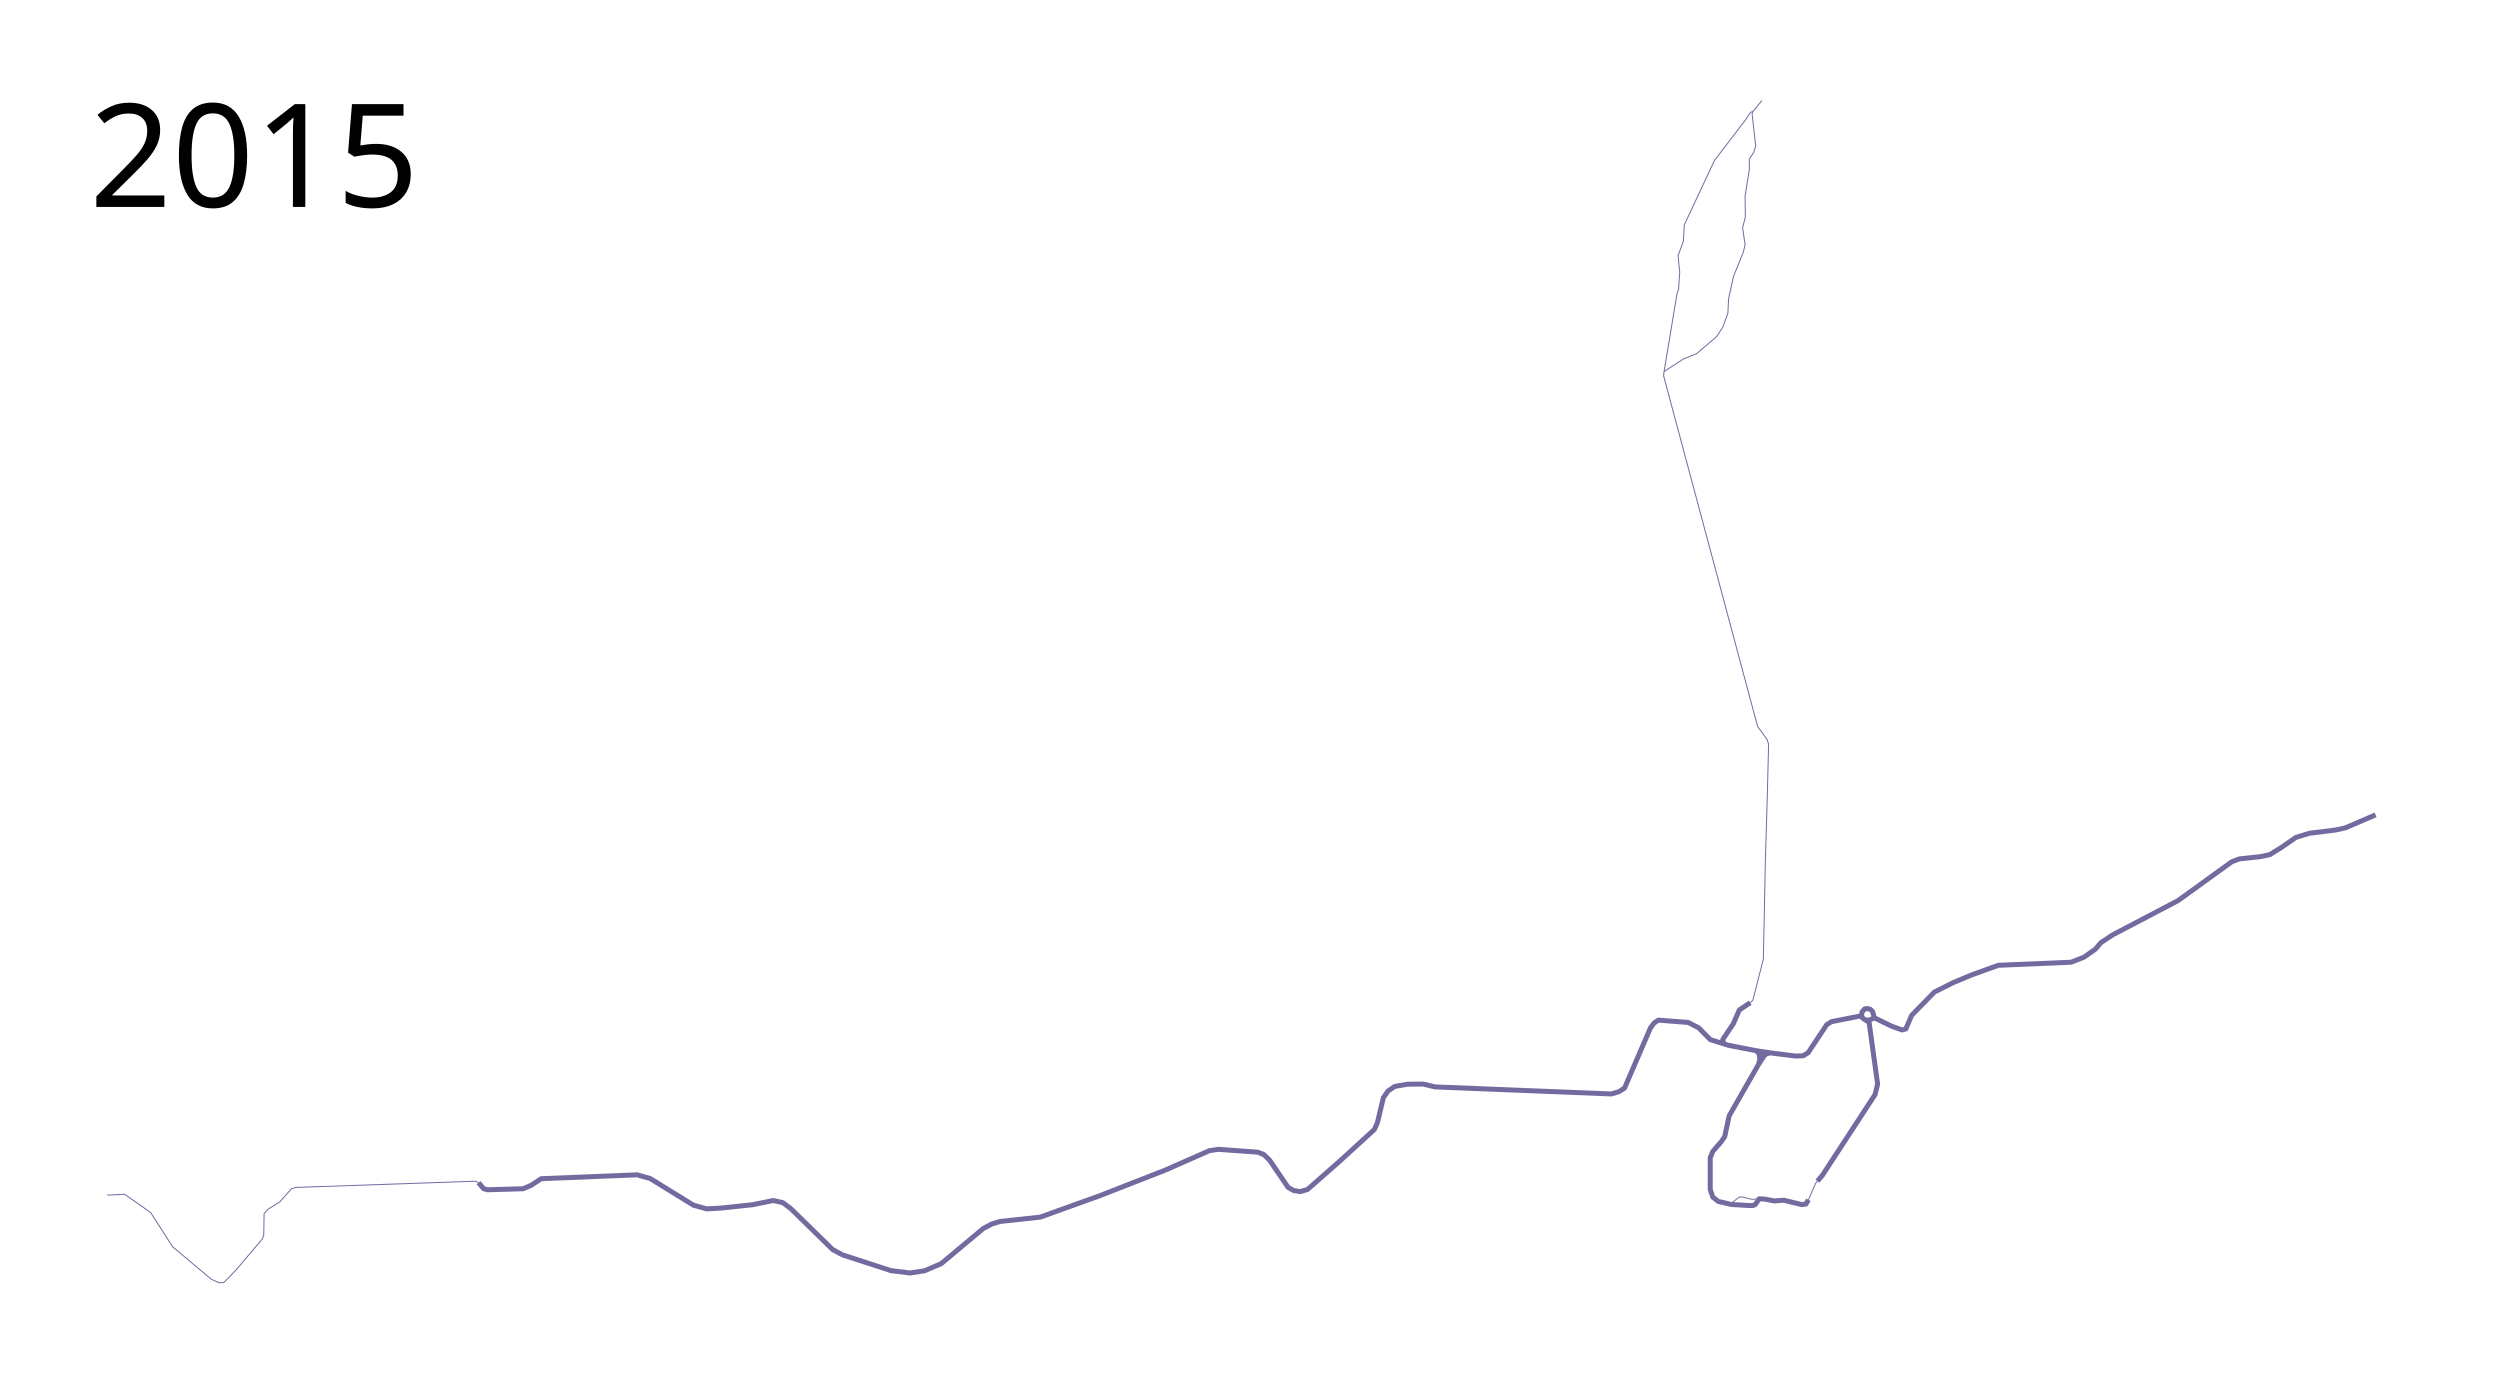
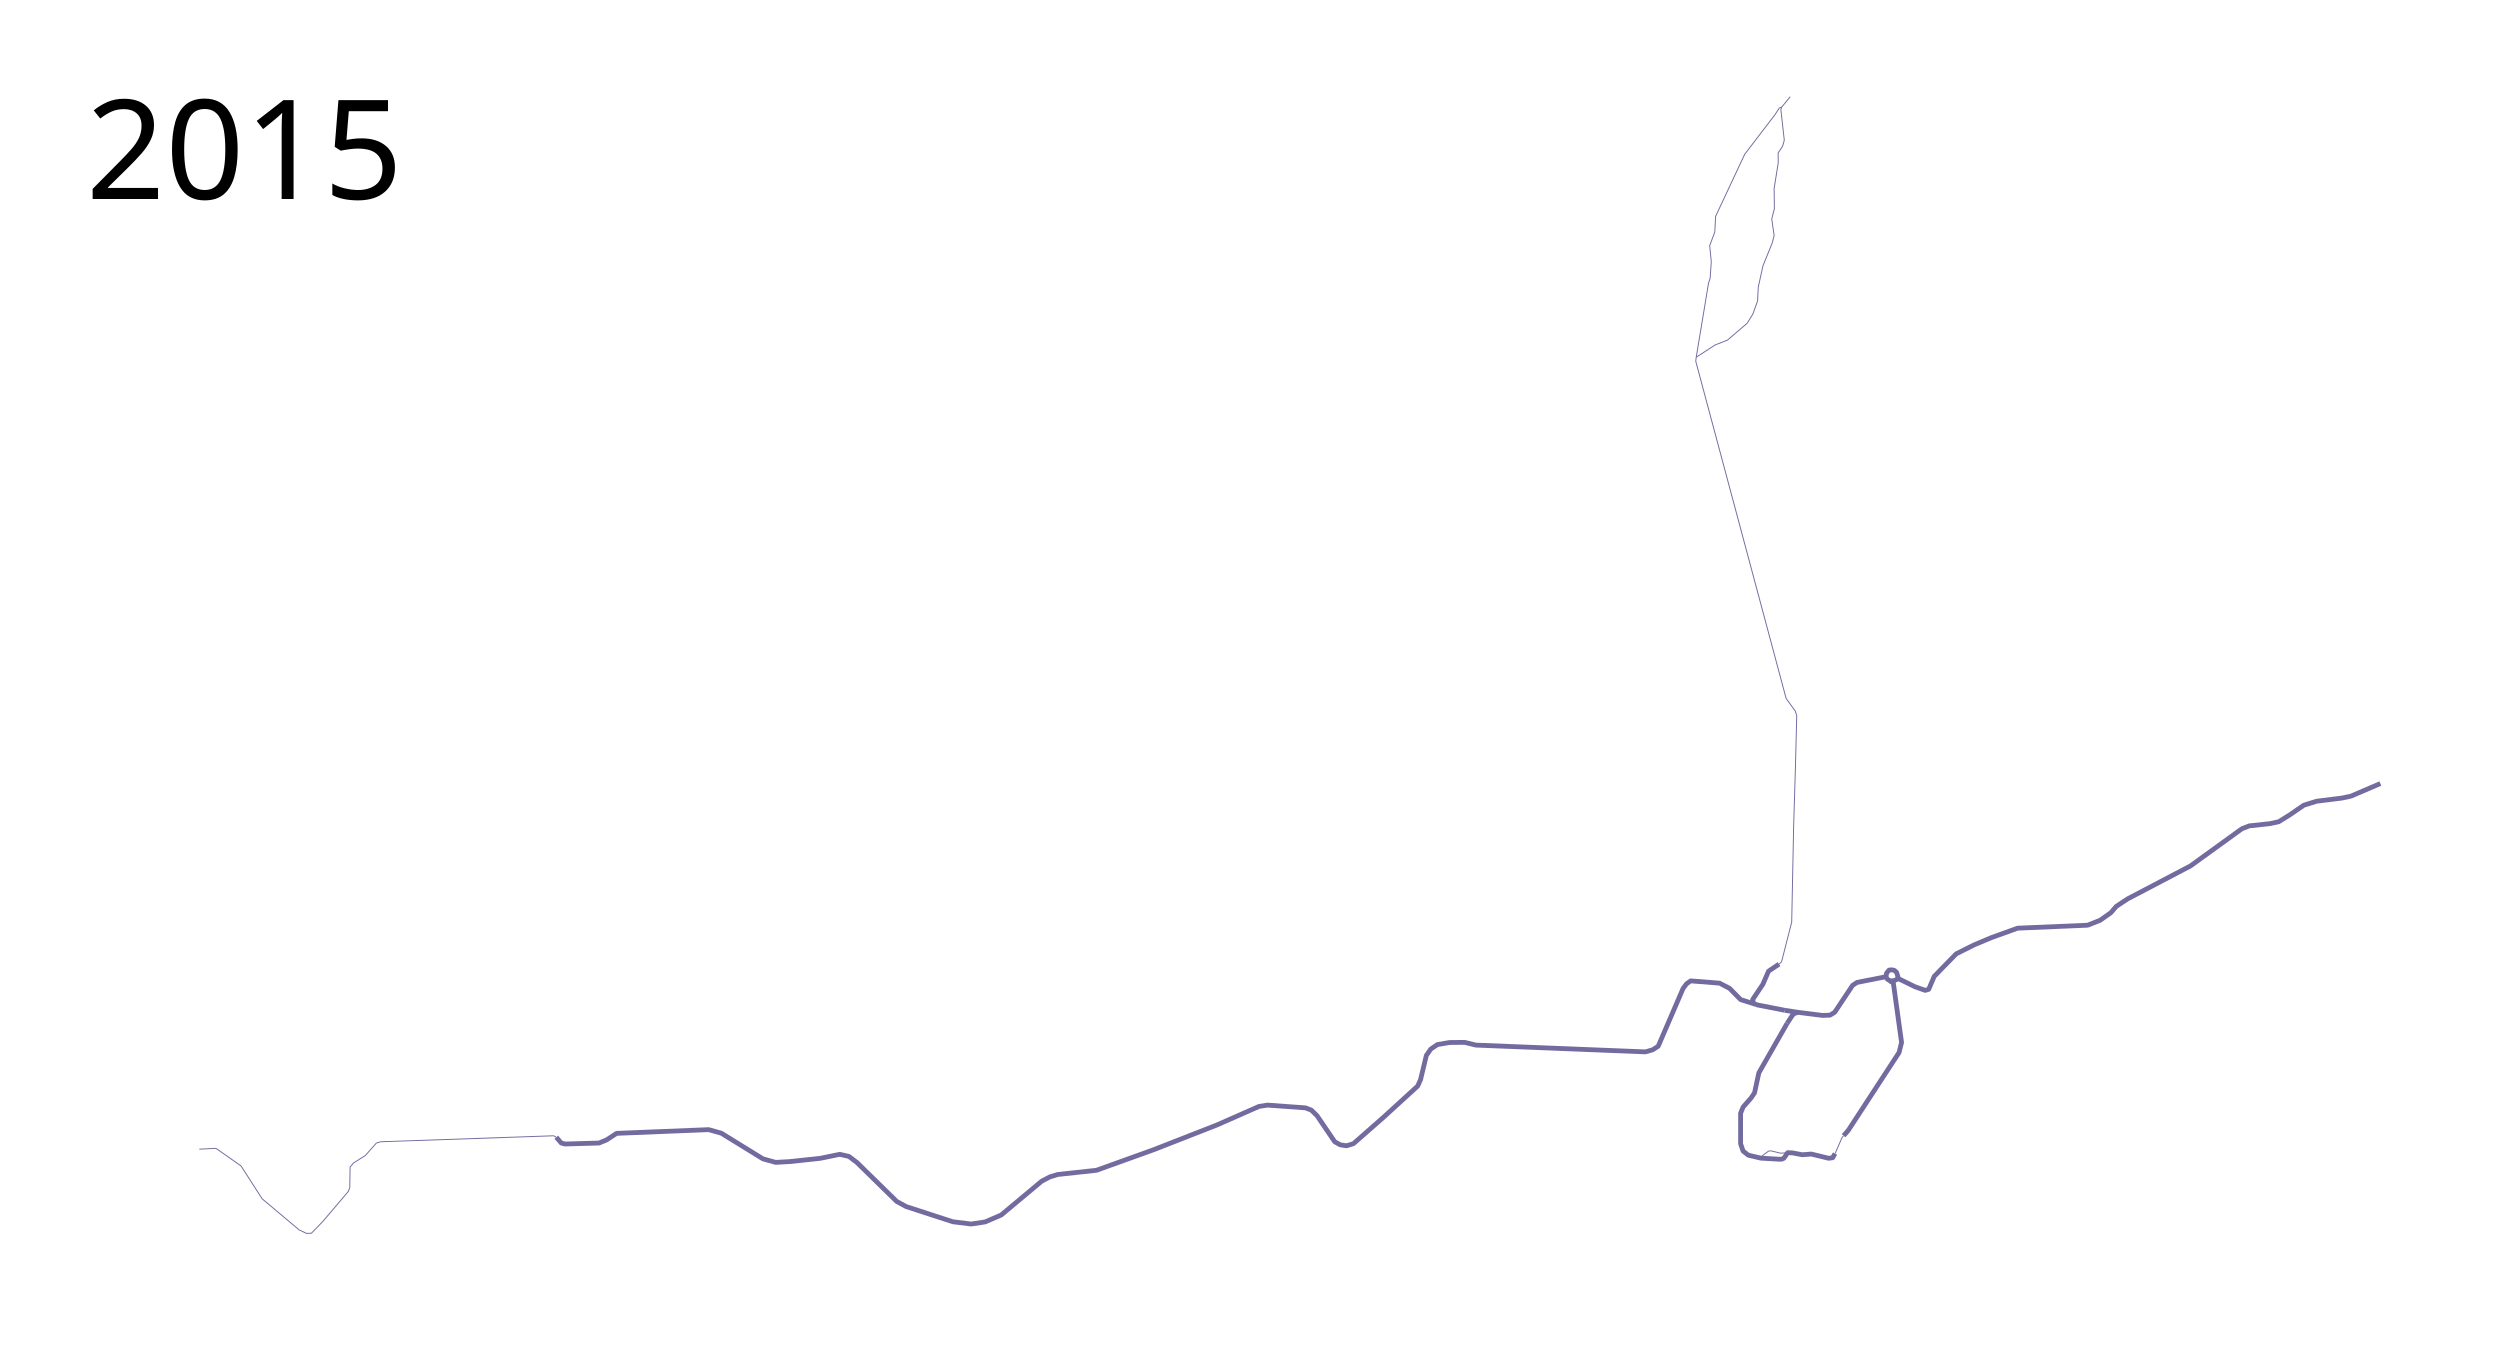
- <svg xmlns="http://www.w3.org/2000/svg" height="1400" width="2500">
-   <path d="M478.531 1182.713l5.202 6.04 3.859 1.007 35.403-1.006 7.718-3.188 10.57-6.88 95.808-3.859 13.087 3.691 43.29 26.679 13.255 3.691 14.597-.839 31.545-3.356 20.47-4.194 9.564 2.181 8.389 6.376 41.276 40.437 9.9 5.37 48.49 15.771 18.96 2.35 14.598-2.182 16.779-7.215 41.947-35.068 8.557-4.53 8.221-2.517 40.27-4.362 59.732-21.477 65.605-25.672 43.793-19.295 8.725-1.343 39.598 2.853 6.04 2.349 5.873 5.705 18.456 27.181 5.705 3.188 6.544 1.007 7.215-2.181 31.712-27.853 35.067-32.048 3.02-6.711 6.041-25.168 4.53-6.544 6.88-4.698 12.584-2.181 15.772-.168 11.745 2.852 176.345 7.047 7.55-2.18 5.706-3.692 25.9-60.132 3.56-4.746 4.27-3.084 30.136 2.373 10.44 5.457 11.39 11.627 18.034 5.695 28 5.458 3.085 3.322.475 4.983-1.187 5.22-29.424 51.492-4.508 20.881-3.56 5.22-8.304 9.492-2.61 6.407v31.796l2.61 7.594 5.457 4.27 13.17 3.085 18.39 1.068h3.084l2.254-.949 4.034-5.813 5.22.237 9.848 1.898 9.492-.712 18.034 4.39 4.152-.593 2.492-4.271" fill="none" stroke="#716b9f" stroke-width="5" stroke-linejoin="round" />
+ <svg xmlns="http://www.w3.org/2000/svg" width="2600" height="1400" viewBox="-100 0 2600 1400">
+   <path d="M1758.627 1064.254l-29.424 51.492-4.508 20.881-3.56 5.22-8.304 9.492-2.61 6.407v31.796l2.61 7.594 5.457 4.27 13.17 3.086 18.39 1.067h3.084l2.254-.949 4.034-5.813 5.22.237 9.848 1.898 9.492-.712 18.034 4.39 4.152-.593 2.492-4.271M478.531 1182.713l5.202 6.04 3.859 1.007 35.403-1.006 7.718-3.188 10.57-6.88 95.808-3.859 13.087 3.691 43.29 26.679 13.255 3.691 14.597-.839 31.545-3.356 20.47-4.194 9.564 2.181 8.389 6.376 41.276 40.437 9.9 5.37 48.49 15.771 18.96 2.35 14.598-2.182 16.779-7.215 41.947-35.068 8.557-4.53 8.221-2.517 40.27-4.362 59.732-21.477 65.605-25.672 43.793-19.295 8.725-1.343 39.598 2.853 6.04 2.349 5.873 5.705 18.456 27.181 5.705 3.188 6.544 1.007 7.215-2.181 31.712-27.853 35.067-32.048 3.02-6.711 6.041-25.168 4.53-6.544 6.88-4.698 12.584-2.181 15.772-.168 11.745 2.852 176.345 7.047 7.55-2.18 5.706-3.692 25.9-60.132 3.56-4.746 4.27-3.084 30.136 2.373 10.44 5.457 11.39 11.627 18.034 5.695 28 5.458" fill="none" stroke="#716b9f" stroke-width="5" stroke-linejoin="round" />
  <path d="M1808.458 1199.746l7.237-16.61 1.66-2.017" fill="none" stroke="#716b9f" stroke-linejoin="round" />
  <path d="M1817.356 1181.119l4.864-5.577 52.797-80.915 2.61-10.44-8.542-61.814-6.526-4.271-1.067-2.373.523-3.686 2.59-3.134 2.819-.299 2.729.593 2.372 2.136.712 2.491 1.068 3.916 17.204 8.424 10.677 3.796 3.678-1.068 5.695-13.407 6.407-6.644L1934.458 992l18.745-9.373 17.797-7.475 27.288-9.847 72.848-3.085 12.932-5.101 11.271-7.95 5.576-6.525 11.865-7.83 65.373-34.289 53.508-38.678 7.712-2.966 21.119-2.254 9.372-2.017 11.627-7.237 14.475-9.966 13.407-4.153 25.864-3.203 9.966-2.136 30.373-13.05" fill="none" stroke="#716b9f" stroke-width="5" stroke-linejoin="round" />
  <path d="M1861.492 1015.729l-30.17 5.992-4.614 3.02-18.624 28.02-4.866 3.02-7.886.252-25.252-3.188-3.524 1.007-2.097 1.51-5.832 8.892M1756.254 1050.729l13.826 2.116M1723.864 1044.44l-1.067-4.982 10.559-15.78 5.932-13.644 10.915-7.356" fill="none" stroke="#716b9f" stroke-width="5" stroke-linejoin="round" />
  <path d="M1750.203 1002.678l2.61-2.373 10.56-41.288 2.017-99.898 1.898-62.17 1.305-52.678-1.423-4.627-9.61-13.288-93.967-350.593.356-3.441 12.932-77.95 1.661-4.982 1.187-17.204-1.661-16.728 5.339-14.238.83-16.254 30.254-64.542 31.323-40.932 4.627-7.12 2.491-.948 8.899-10.797" fill="none" stroke="#716b9f" stroke-linejoin="round" />
  <path d="M1752.932 111.424l-.83 2.491 3.559 31.915-1.78 6.289-4.627 7 .119 10.084-4.271 26.814.237 21.119-2.729 10.559 2.492 17.203-1.899 7.594-9.728 23.966-4.865 22.186-.356 6.407-.356 7.949-4.983 13.763-5.932 9.491-20.407 17.44-12.932 5.103-19.695 12.813" fill="none" stroke="#716b9f" stroke-linejoin="round" />
  <path d="M1864.796 1020.462l5.474-.724 4.035-1.992" fill="none" stroke="#716b9f" stroke-width="5" stroke-linejoin="round" />
  <path d="M1730.23 1203.938l9.06-6.795 2.517-.252 10.068 2.433 7.345-.527M478.531 1182.713l-2.685-1.51-179.7 6.208-4.699 1.343-11.41 12.92-12.248 7.717-3.691 4.363-.336 21.31-1.51 4.026-26.51 31.209-11.913 12.248-5.034.168-7.55-3.524-38.592-32.383-21.98-34.229-26.007-18.288-17.45.838" fill="none" stroke="#716b9f" stroke-linejoin="round" />
-   <text style="line-height:125%;-inkscape-font-specification:Sans" y="206.961" x="89.453" font-weight="400" font-size="144px" font-family="Sans" letter-spacing="0" word-spacing="0">
-     <tspan y="206.961" x="89.453">2015</tspan>
+   <text x="-10.547" y="206.961" style="line-height:125%;-inkscape-font-specification:Sans" font-weight="400" font-size="144px" font-family="Sans" letter-spacing="0" word-spacing="0">
+     <tspan x="-10.547" y="206.961">2015</tspan>
  </text>
</svg>
